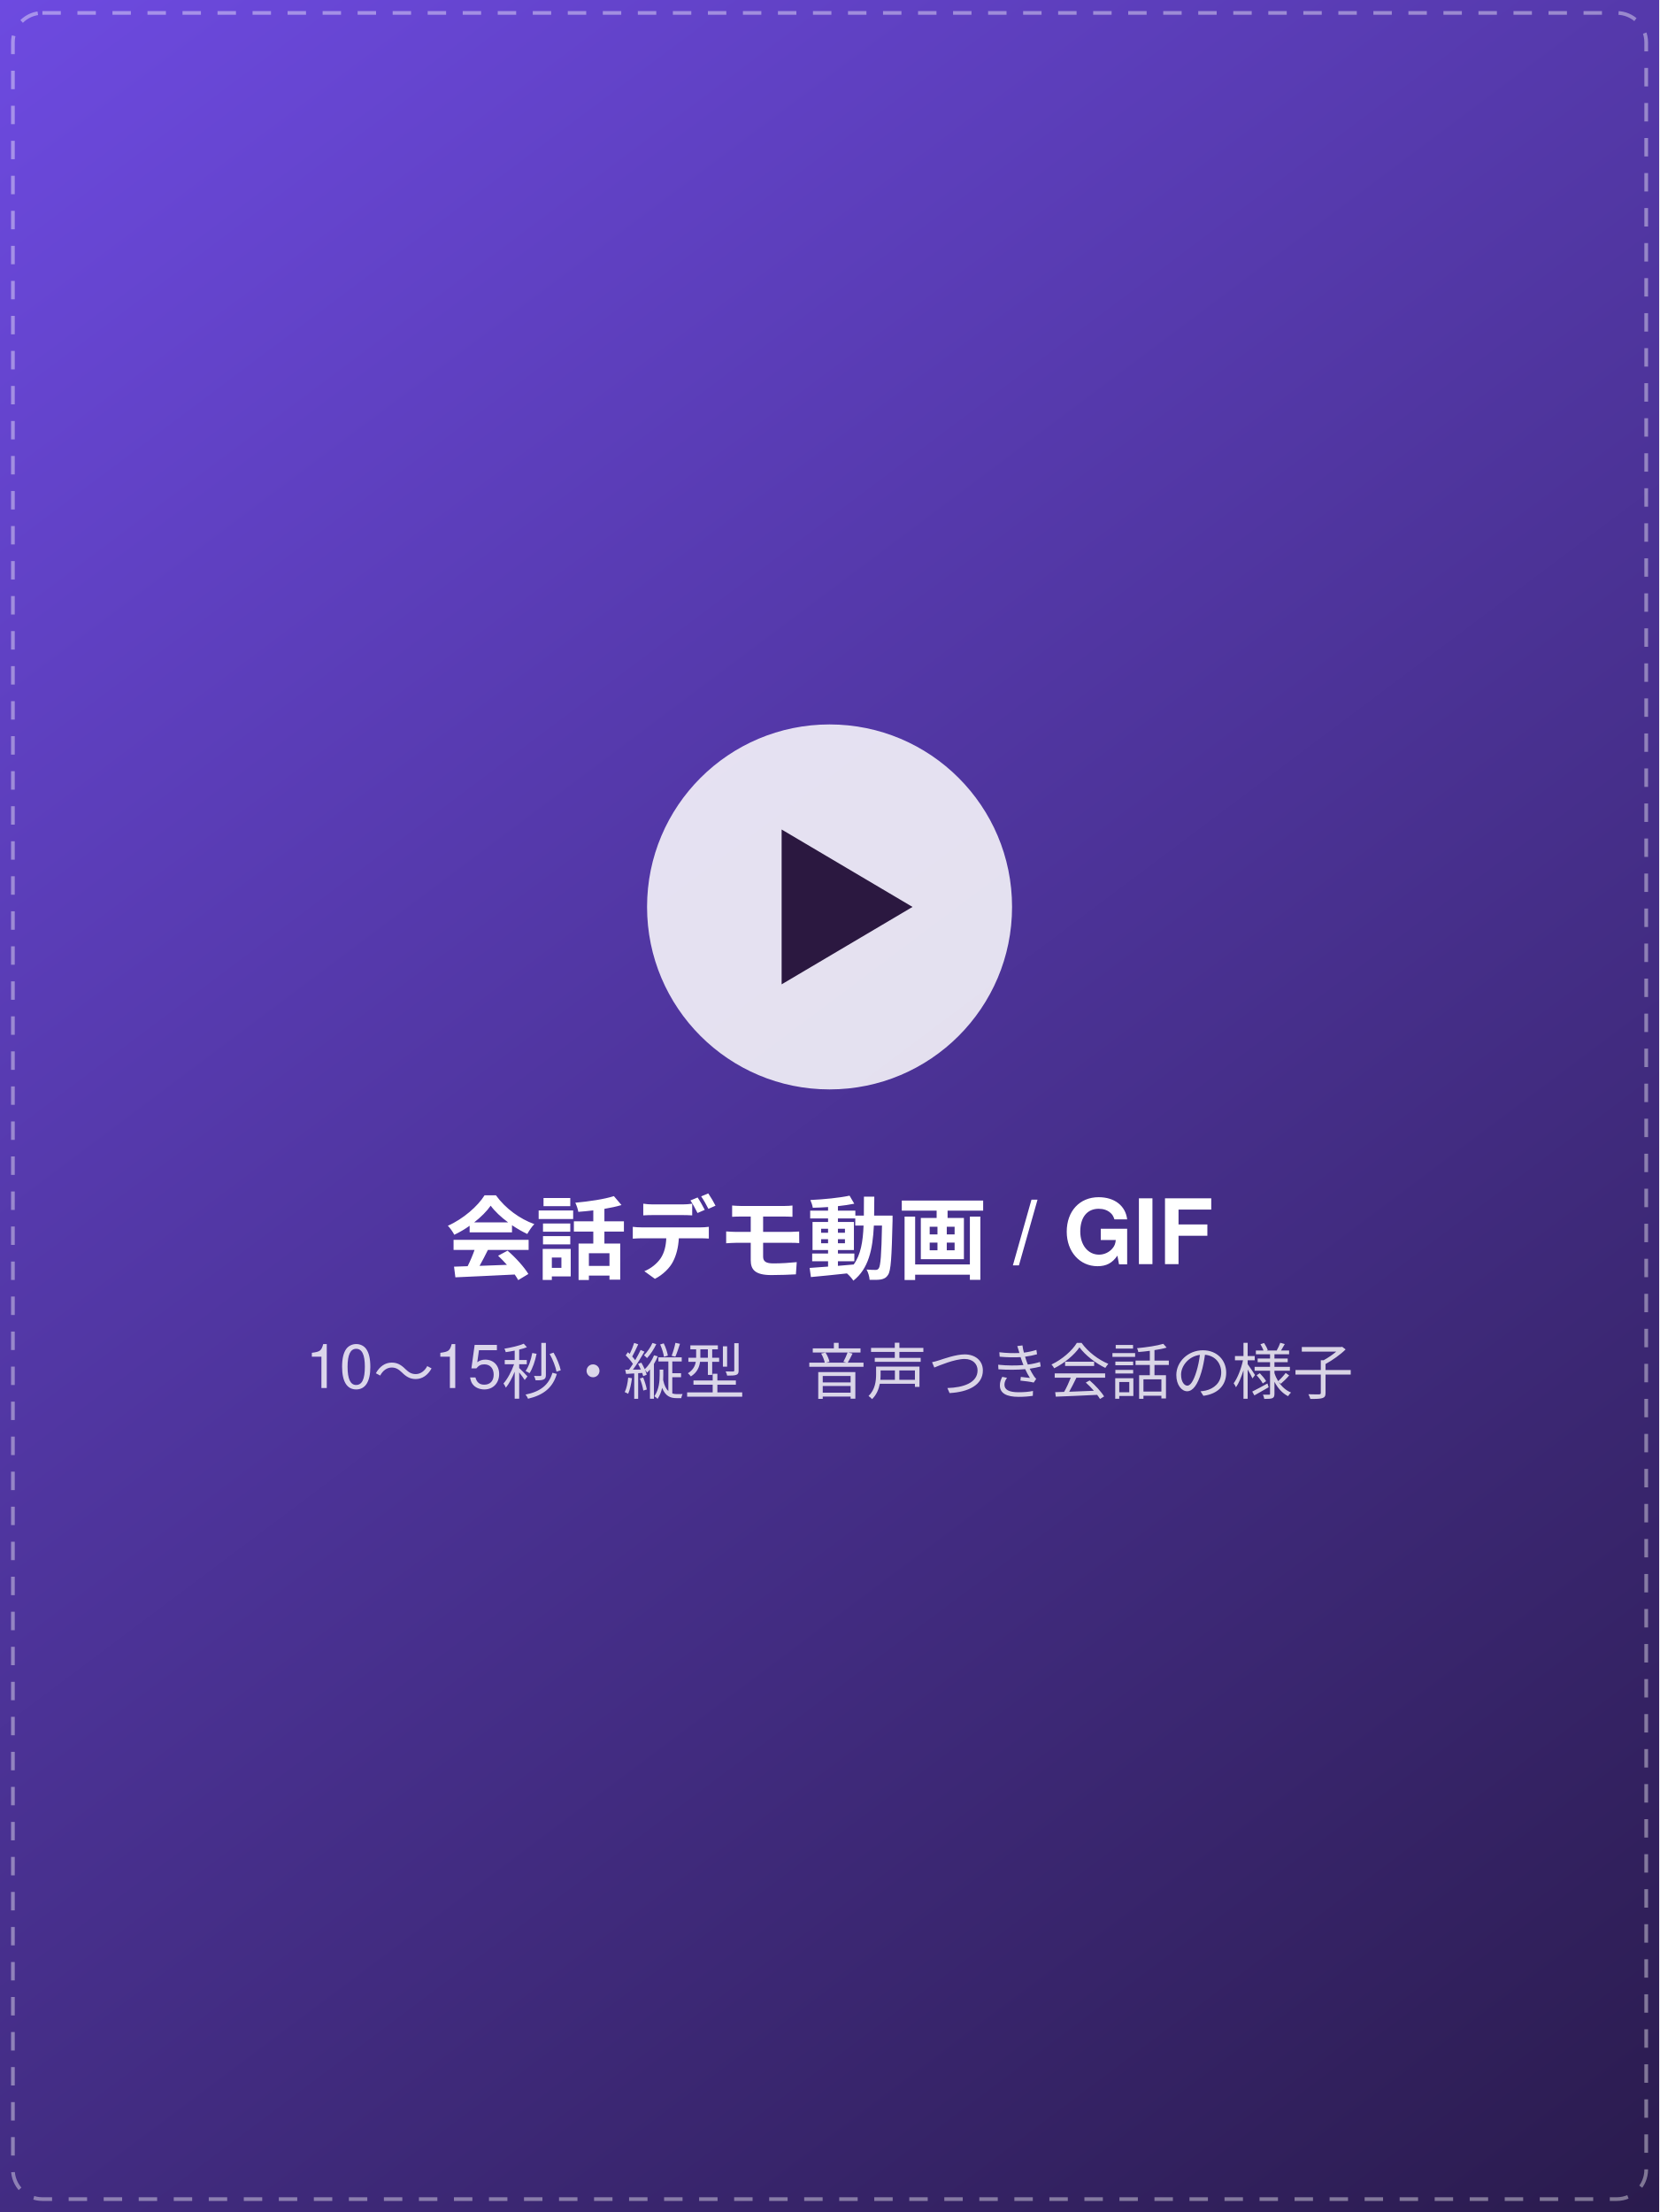
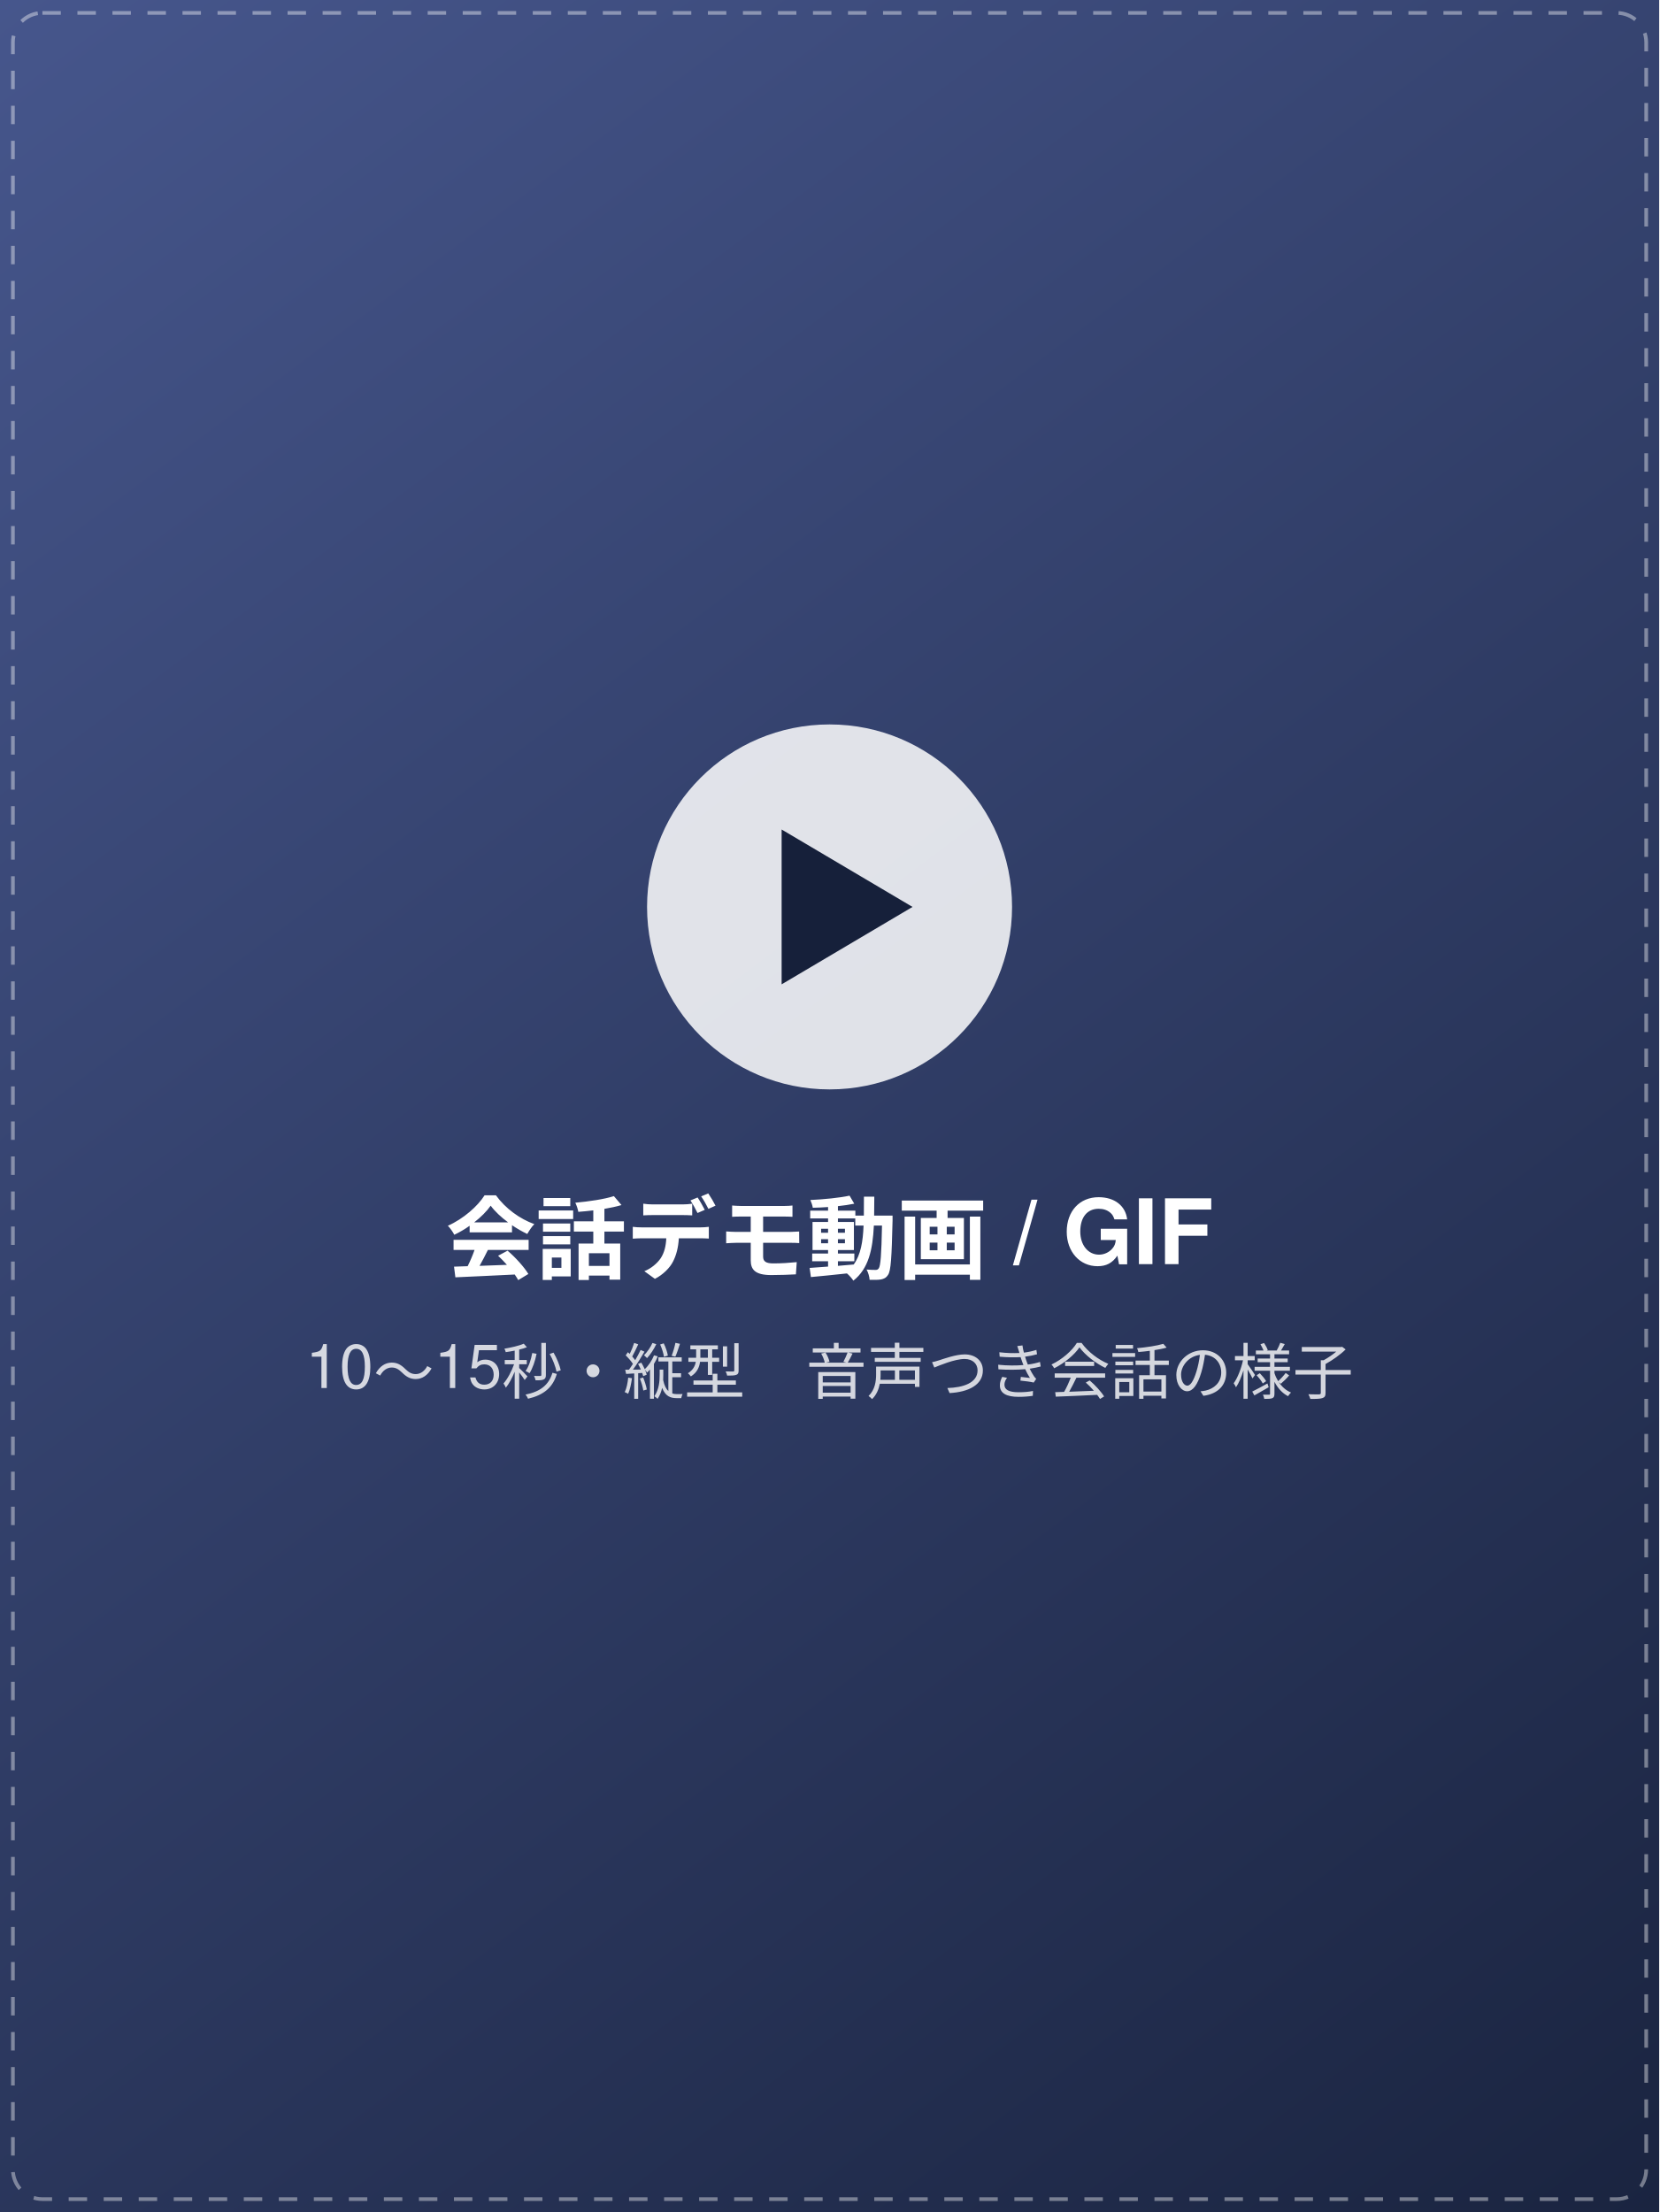
<svg xmlns="http://www.w3.org/2000/svg" viewBox="0 0 900 1200" width="900" height="1200" role="img" aria-label="会話デモ動画 / GIF">
  <defs>
    <linearGradient id="g" x1="0" y1="0" x2="900" y2="1200" gradientUnits="userSpaceOnUse">
-       <stop offset="0" stop-color="#6D4AE0" />
-       <stop offset="1" stop-color="#2A1B4D" />
+       <stop offset="0" stop-color="#46568C" />
+       <stop offset="1" stop-color="#1A2440" />
    </linearGradient>
  </defs>
  <rect width="900" height="1200" fill="url(#g)" />
  <rect x="7" y="7" width="886" height="1186" rx="16" fill="none" stroke="#ffffff" stroke-opacity="0.4" stroke-width="2" stroke-dasharray="10 9" />
  <g>
    <circle cx="450" cy="492" r="99" fill="#ffffff" fill-opacity="0.85" />
-     <path d="M424 450 l71 42 l-71 42 z" fill="#2B1840" />
+     <path d="M424 450 l71 42 l-71 42 z" fill="#16203A" />
  </g>
  <g font-family="Hiragino Sans, Noto Sans JP, Helvetica, Arial, sans-serif" text-anchor="middle" fill="#ffffff">
    <text x="450" y="690" font-size="49" font-weight="700">会話デモ動画 / GIF</text>
    <text x="450" y="753" font-size="33" fill-opacity="0.8">10〜15秒・縦型　音声つき会話の様子</text>
  </g>
</svg>
